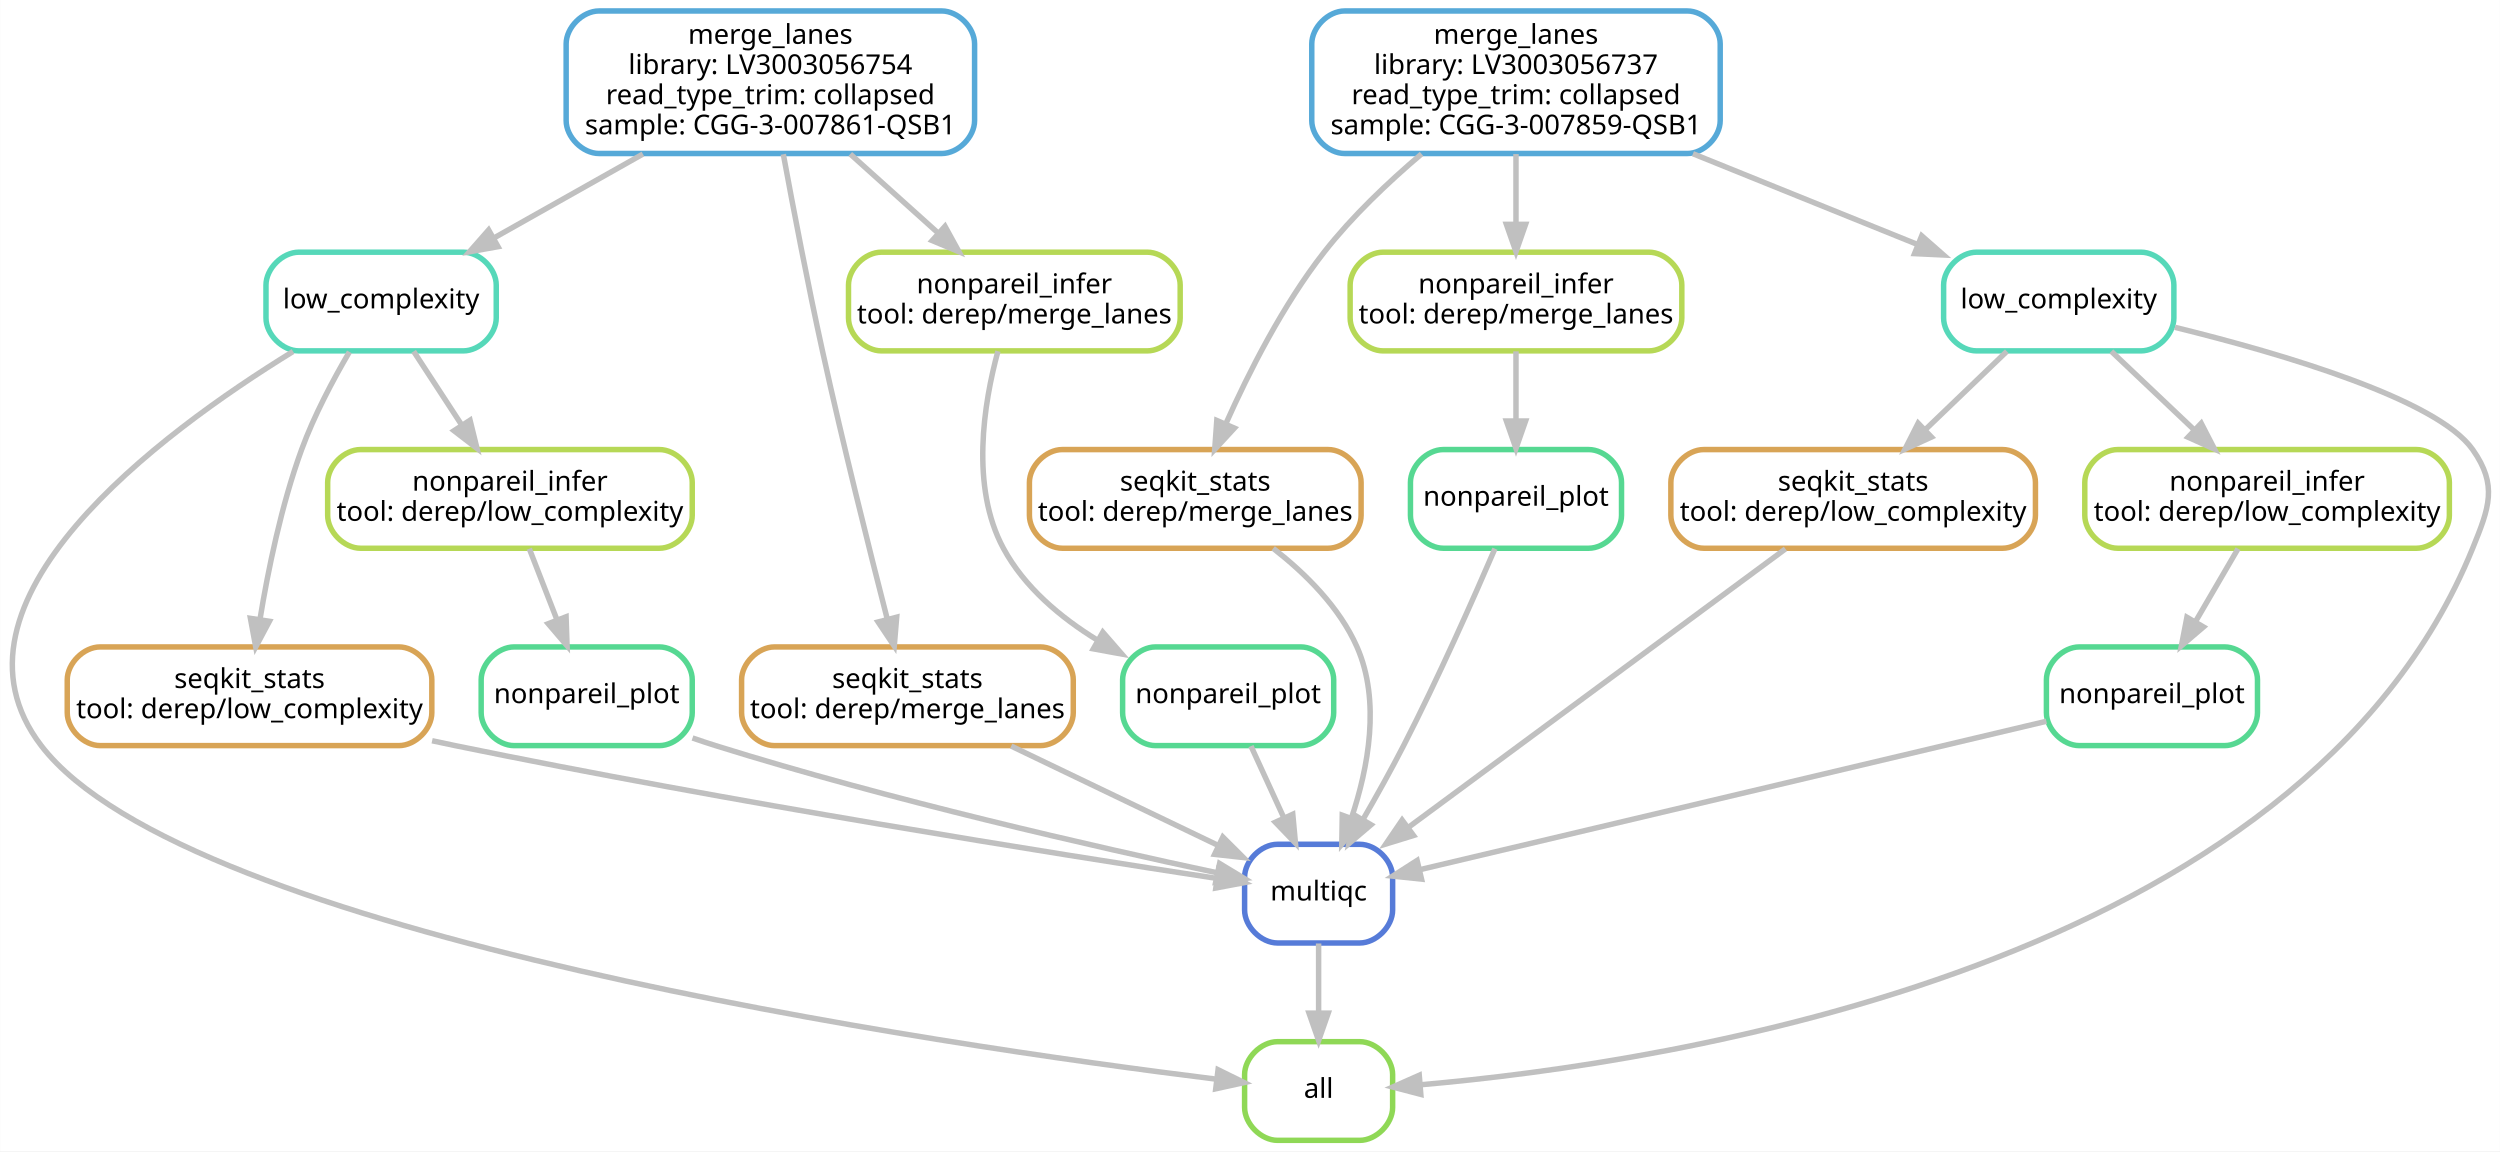
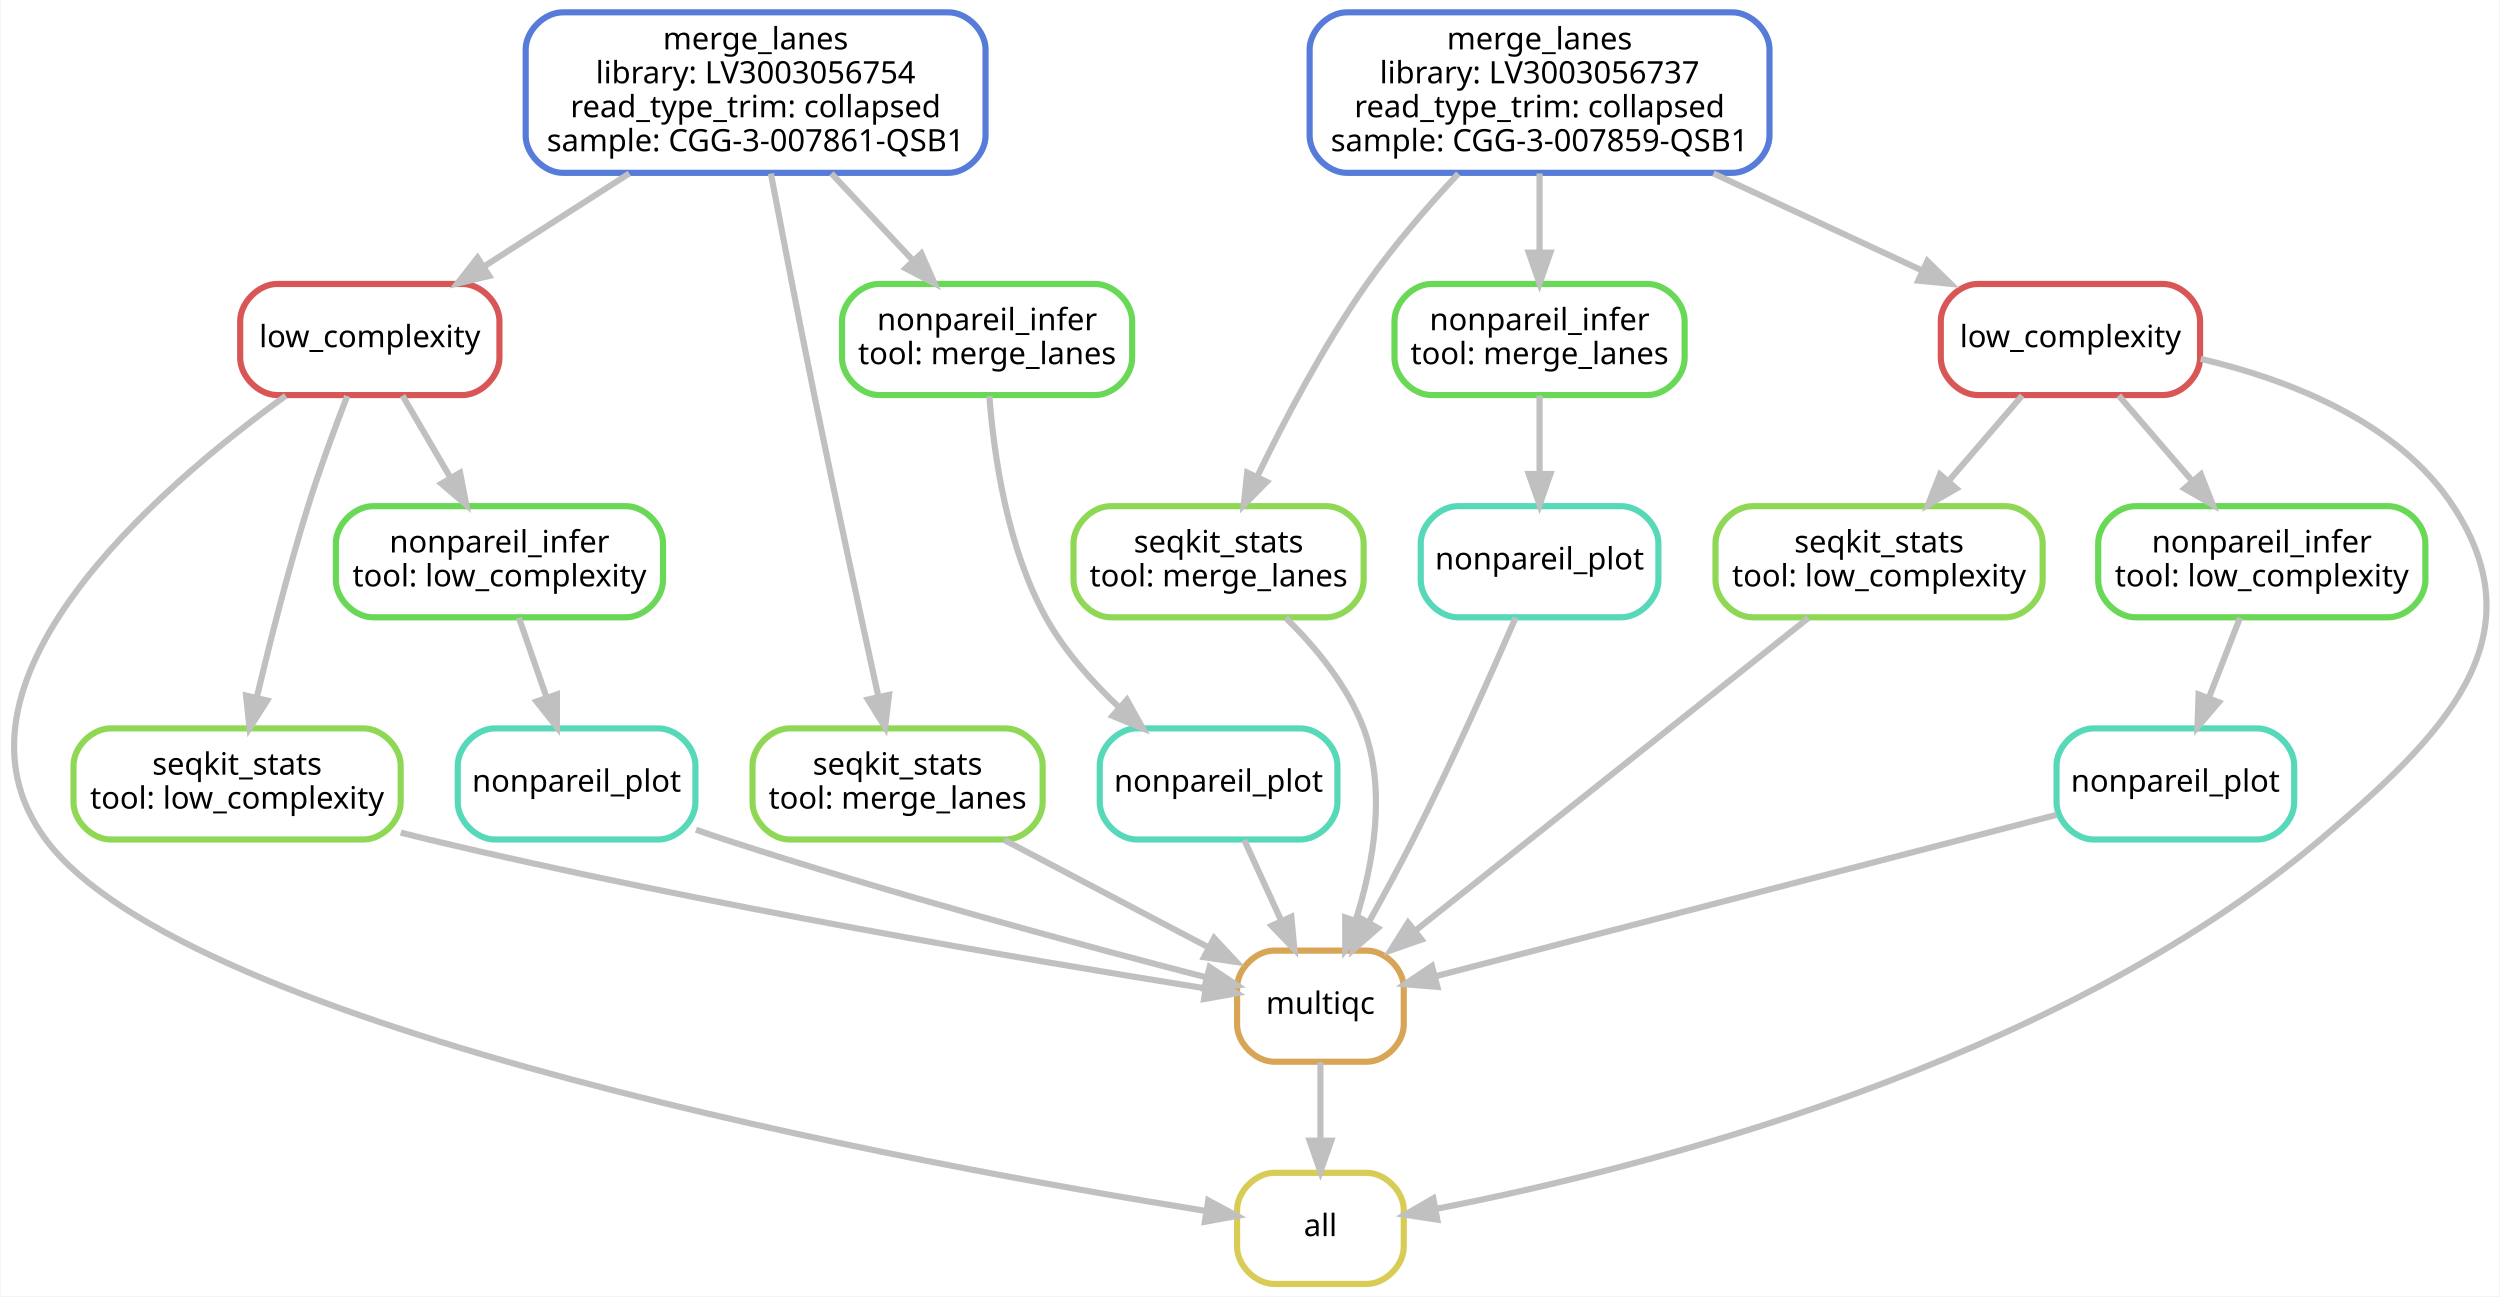
- <svg xmlns="http://www.w3.org/2000/svg" width="912pt" height="420pt" viewBox="0.00 0.00 911.89 420.00">
+ <svg xmlns="http://www.w3.org/2000/svg" width="810pt" height="420pt" viewBox="0.00 0.00 809.57 420.00">
  <g id="graph0" class="graph" transform="scale(1 1) rotate(0) translate(4 416)">
-     <polygon fill="#ffffff" stroke="transparent" points="-4,4 -4,-416 907.887,-416 907.887,4 -4,4" />
+     <polygon fill="#ffffff" stroke="transparent" points="-4,4 -4,-416 805.569,-416 805.569,4 -4,4" />
    <g id="node1" class="node">
-       <path fill="none" stroke="#8fd856" stroke-width="2" d="M491.975,-36C491.975,-36 461.975,-36 461.975,-36 455.975,-36 449.975,-30 449.975,-24 449.975,-24 449.975,-12 449.975,-12 449.975,-6 455.975,0 461.975,0 461.975,0 491.975,0 491.975,0 497.975,0 503.975,-6 503.975,-12 503.975,-12 503.975,-24 503.975,-24 503.975,-30 497.975,-36 491.975,-36" />
-       <text text-anchor="middle" x="476.975" y="-15.5" font-family="sans" font-size="10.00" fill="#000000">all</text>
+       <path fill="none" stroke="#d8cb56" stroke-width="2" d="M438.604,-36C438.604,-36 408.604,-36 408.604,-36 402.604,-36 396.604,-30 396.604,-24 396.604,-24 396.604,-12 396.604,-12 396.604,-6 402.604,0 408.604,0 408.604,0 438.604,0 438.604,0 444.604,0 450.604,-6 450.604,-12 450.604,-12 450.604,-24 450.604,-24 450.604,-30 444.604,-36 438.604,-36" />
+       <text text-anchor="middle" x="423.604" y="-15.5" font-family="sans" font-size="10.00" fill="#000000">all</text>
    </g>
    <g id="node2" class="node">
-       <path fill="none" stroke="#567bd8" stroke-width="2" d="M491.975,-108C491.975,-108 461.975,-108 461.975,-108 455.975,-108 449.975,-102 449.975,-96 449.975,-96 449.975,-84 449.975,-84 449.975,-78 455.975,-72 461.975,-72 461.975,-72 491.975,-72 491.975,-72 497.975,-72 503.975,-78 503.975,-84 503.975,-84 503.975,-96 503.975,-96 503.975,-102 497.975,-108 491.975,-108" />
-       <text text-anchor="middle" x="476.975" y="-87.5" font-family="sans" font-size="10.00" fill="#000000">multiqc</text>
+       <path fill="none" stroke="#d8a456" stroke-width="2" d="M438.604,-108C438.604,-108 408.604,-108 408.604,-108 402.604,-108 396.604,-102 396.604,-96 396.604,-96 396.604,-84 396.604,-84 396.604,-78 402.604,-72 408.604,-72 408.604,-72 438.604,-72 438.604,-72 444.604,-72 450.604,-78 450.604,-84 450.604,-84 450.604,-96 450.604,-96 450.604,-102 444.604,-108 438.604,-108" />
+       <text text-anchor="middle" x="423.604" y="-87.5" font-family="sans" font-size="10.00" fill="#000000">multiqc</text>
    </g>
    <g id="edge1" class="edge">
-       <path fill="none" stroke="#c0c0c0" stroke-width="2" d="M476.975,-71.831C476.975,-64.131 476.975,-54.974 476.975,-46.417" />
-       <polygon fill="#c0c0c0" stroke="#c0c0c0" stroke-width="2" points="480.475,-46.413 476.975,-36.413 473.475,-46.413 480.475,-46.413" />
+       <path fill="none" stroke="#c0c0c0" stroke-width="2" d="M423.604,-71.831C423.604,-64.131 423.604,-54.974 423.604,-46.417" />
+       <polygon fill="#c0c0c0" stroke="#c0c0c0" stroke-width="2" points="427.104,-46.413 423.604,-36.413 420.104,-46.413 427.104,-46.413" />
    </g>
    <g id="node3" class="node">
-       <path fill="none" stroke="#d8a456" stroke-width="2" d="M375.475,-180C375.475,-180 278.475,-180 278.475,-180 272.475,-180 266.475,-174 266.475,-168 266.475,-168 266.475,-156 266.475,-156 266.475,-150 272.475,-144 278.475,-144 278.475,-144 375.475,-144 375.475,-144 381.475,-144 387.475,-150 387.475,-156 387.475,-156 387.475,-168 387.475,-168 387.475,-174 381.475,-180 375.475,-180" />
-       <text text-anchor="middle" x="326.975" y="-165" font-family="sans" font-size="10.00" fill="#000000">seqkit_stats</text>
-       <text text-anchor="middle" x="326.975" y="-154" font-family="sans" font-size="10.00" fill="#000000">tool: derep/merge_lanes</text>
+       <path fill="none" stroke="#8fd856" stroke-width="2" d="M321.604,-180C321.604,-180 251.604,-180 251.604,-180 245.604,-180 239.604,-174 239.604,-168 239.604,-168 239.604,-156 239.604,-156 239.604,-150 245.604,-144 251.604,-144 251.604,-144 321.604,-144 321.604,-144 327.604,-144 333.604,-150 333.604,-156 333.604,-156 333.604,-168 333.604,-168 333.604,-174 327.604,-180 321.604,-180" />
+       <text text-anchor="middle" x="286.604" y="-165" font-family="sans" font-size="10.00" fill="#000000">seqkit_stats</text>
+       <text text-anchor="middle" x="286.604" y="-154" font-family="sans" font-size="10.00" fill="#000000">tool: merge_lanes</text>
    </g>
    <g id="edge4" class="edge">
-       <path fill="none" stroke="#c0c0c0" stroke-width="2" d="M364.826,-143.831C388.015,-132.701 417.543,-118.527 440.479,-107.518" />
-       <polygon fill="#c0c0c0" stroke="#c0c0c0" stroke-width="2" points="442.049,-110.647 449.55,-103.164 439.02,-104.336 442.049,-110.647" />
+       <path fill="none" stroke="#c0c0c0" stroke-width="2" d="M321.175,-143.831C341.384,-133.21 366.865,-119.819 387.357,-109.05" />
+       <polygon fill="#c0c0c0" stroke="#c0c0c0" stroke-width="2" points="389.16,-112.056 396.384,-104.306 385.903,-105.86 389.16,-112.056" />
    </g>
    <g id="node4" class="node">
-       <path fill="none" stroke="#56a9d8" stroke-width="2" d="M339.475,-412C339.475,-412 214.475,-412 214.475,-412 208.475,-412 202.475,-406 202.475,-400 202.475,-400 202.475,-372 202.475,-372 202.475,-366 208.475,-360 214.475,-360 214.475,-360 339.475,-360 339.475,-360 345.475,-360 351.475,-366 351.475,-372 351.475,-372 351.475,-400 351.475,-400 351.475,-406 345.475,-412 339.475,-412" />
-       <text text-anchor="middle" x="276.975" y="-400" font-family="sans" font-size="10.00" fill="#000000">merge_lanes</text>
-       <text text-anchor="middle" x="276.975" y="-389" font-family="sans" font-size="10.00" fill="#000000">library: LV3003056754</text>
-       <text text-anchor="middle" x="276.975" y="-378" font-family="sans" font-size="10.00" fill="#000000">read_type_trim: collapsed</text>
-       <text text-anchor="middle" x="276.975" y="-367" font-family="sans" font-size="10.00" fill="#000000">sample: CGG-3-007861-QSB1</text>
+       <path fill="none" stroke="#567bd8" stroke-width="2" d="M303.104,-412C303.104,-412 178.104,-412 178.104,-412 172.104,-412 166.104,-406 166.104,-400 166.104,-400 166.104,-372 166.104,-372 166.104,-366 172.104,-360 178.104,-360 178.104,-360 303.104,-360 303.104,-360 309.104,-360 315.104,-366 315.104,-372 315.104,-372 315.104,-400 315.104,-400 315.104,-406 309.104,-412 303.104,-412" />
+       <text text-anchor="middle" x="240.604" y="-400" font-family="sans" font-size="10.00" fill="#000000">merge_lanes</text>
+       <text text-anchor="middle" x="240.604" y="-389" font-family="sans" font-size="10.00" fill="#000000">library: LV3003056754</text>
+       <text text-anchor="middle" x="240.604" y="-378" font-family="sans" font-size="10.00" fill="#000000">read_type_trim: collapsed</text>
+       <text text-anchor="middle" x="240.604" y="-367" font-family="sans" font-size="10.00" fill="#000000">sample: CGG-3-007861-QSB1</text>
    </g>
    <g id="edge12" class="edge">
-       <path fill="none" stroke="#c0c0c0" stroke-width="2" d="M281.702,-359.722C285.349,-339.947 290.654,-312.205 295.975,-288 303.413,-254.159 313.104,-215.499 319.655,-190.027" />
-       <polygon fill="#c0c0c0" stroke="#c0c0c0" stroke-width="2" points="323.056,-190.854 322.17,-180.296 316.279,-189.102 323.056,-190.854" />
+       <path fill="none" stroke="#c0c0c0" stroke-width="2" d="M245.545,-359.767C249.301,-340.015 254.649,-312.283 259.604,-288 266.453,-254.435 274.769,-215.944 280.346,-190.428" />
+       <polygon fill="#c0c0c0" stroke="#c0c0c0" stroke-width="2" points="283.835,-190.857 282.556,-180.339 276.997,-189.359 283.835,-190.857" />
+     </g>
+     <g id="node8" class="node">
+       <path fill="none" stroke="#68d856" stroke-width="2" d="M350.604,-324C350.604,-324 280.604,-324 280.604,-324 274.604,-324 268.604,-318 268.604,-312 268.604,-312 268.604,-300 268.604,-300 268.604,-294 274.604,-288 280.604,-288 280.604,-288 350.604,-288 350.604,-288 356.604,-288 362.604,-294 362.604,-300 362.604,-300 362.604,-312 362.604,-312 362.604,-318 356.604,-324 350.604,-324" />
+       <text text-anchor="middle" x="315.604" y="-309" font-family="sans" font-size="10.00" fill="#000000">nonpareil_infer</text>
+       <text text-anchor="middle" x="315.604" y="-298" font-family="sans" font-size="10.00" fill="#000000">tool: merge_lanes</text>
+     </g>
+     <g id="edge15" class="edge">
+       <path fill="none" stroke="#c0c0c0" stroke-width="2" d="M265.162,-359.805C273.62,-350.782 283.081,-340.692 291.503,-331.708" />
+       <polygon fill="#c0c0c0" stroke="#c0c0c0" stroke-width="2" points="294.299,-333.842 298.585,-324.153 289.192,-329.055 294.299,-333.842" />
+     </g>
+     <g id="node14" class="node">
+       <path fill="none" stroke="#d85656" stroke-width="2" d="M145.604,-324C145.604,-324 85.604,-324 85.604,-324 79.604,-324 73.604,-318 73.604,-312 73.604,-312 73.604,-300 73.604,-300 73.604,-294 79.604,-288 85.604,-288 85.604,-288 145.604,-288 145.604,-288 151.604,-288 157.604,-294 157.604,-300 157.604,-300 157.604,-312 157.604,-312 157.604,-318 151.604,-324 145.604,-324" />
+       <text text-anchor="middle" x="115.604" y="-303.5" font-family="sans" font-size="10.00" fill="#000000">low_complexity</text>
+     </g>
+     <g id="edge21" class="edge">
+       <path fill="none" stroke="#c0c0c0" stroke-width="2" d="M199.674,-359.805C184.437,-350.053 167.25,-339.054 152.406,-329.553" />
+       <polygon fill="#c0c0c0" stroke="#c0c0c0" stroke-width="2" points="154.278,-326.596 143.968,-324.153 150.504,-332.492 154.278,-326.596" />
+     </g>
+     <g id="node5" class="node">
+       <path fill="none" stroke="#8fd856" stroke-width="2" d="M425.604,-252C425.604,-252 355.604,-252 355.604,-252 349.604,-252 343.604,-246 343.604,-240 343.604,-240 343.604,-228 343.604,-228 343.604,-222 349.604,-216 355.604,-216 355.604,-216 425.604,-216 425.604,-216 431.604,-216 437.604,-222 437.604,-228 437.604,-228 437.604,-240 437.604,-240 437.604,-246 431.604,-252 425.604,-252" />
+       <text text-anchor="middle" x="390.604" y="-237" font-family="sans" font-size="10.00" fill="#000000">seqkit_stats</text>
+       <text text-anchor="middle" x="390.604" y="-226" font-family="sans" font-size="10.00" fill="#000000">tool: merge_lanes</text>
+     </g>
+     <g id="edge5" class="edge">
+       <path fill="none" stroke="#c0c0c0" stroke-width="2" d="M412.371,-215.816C422.076,-206.282 432.464,-193.736 437.604,-180 445.098,-159.975 440.77,-135.996 435.018,-117.826" />
+       <polygon fill="#c0c0c0" stroke="#c0c0c0" stroke-width="2" points="438.236,-116.426 431.643,-108.133 431.625,-118.727 438.236,-116.426" />
+     </g>
+     <g id="node6" class="node">
+       <path fill="none" stroke="#567bd8" stroke-width="2" d="M557.104,-412C557.104,-412 432.104,-412 432.104,-412 426.104,-412 420.104,-406 420.104,-400 420.104,-400 420.104,-372 420.104,-372 420.104,-366 426.104,-360 432.104,-360 432.104,-360 557.104,-360 557.104,-360 563.104,-360 569.104,-366 569.104,-372 569.104,-372 569.104,-400 569.104,-400 569.104,-406 563.104,-412 557.104,-412" />
+       <text text-anchor="middle" x="494.604" y="-400" font-family="sans" font-size="10.00" fill="#000000">merge_lanes</text>
+       <text text-anchor="middle" x="494.604" y="-389" font-family="sans" font-size="10.00" fill="#000000">library: LV3003056737</text>
+       <text text-anchor="middle" x="494.604" y="-378" font-family="sans" font-size="10.00" fill="#000000">read_type_trim: collapsed</text>
+       <text text-anchor="middle" x="494.604" y="-367" font-family="sans" font-size="10.00" fill="#000000">sample: CGG-3-007859-QSB1</text>
+     </g>
+     <g id="edge13" class="edge">
+       <path fill="none" stroke="#c0c0c0" stroke-width="2" d="M468.274,-359.743C458.351,-349.133 447.357,-336.463 438.604,-324 424.714,-304.223 411.993,-279.955 403.141,-261.604" />
+       <polygon fill="#c0c0c0" stroke="#c0c0c0" stroke-width="2" points="406.2,-259.886 398.759,-252.344 399.873,-262.88 406.2,-259.886" />
    </g>
    <g id="node10" class="node">
-       <path fill="none" stroke="#b6d856" stroke-width="2" d="M414.475,-324C414.475,-324 317.475,-324 317.475,-324 311.475,-324 305.475,-318 305.475,-312 305.475,-312 305.475,-300 305.475,-300 305.475,-294 311.475,-288 317.475,-288 317.475,-288 414.475,-288 414.475,-288 420.475,-288 426.475,-294 426.475,-300 426.475,-300 426.475,-312 426.475,-312 426.475,-318 420.475,-324 414.475,-324" />
-       <text text-anchor="middle" x="365.975" y="-309" font-family="sans" font-size="10.00" fill="#000000">nonpareil_infer</text>
-       <text text-anchor="middle" x="365.975" y="-298" font-family="sans" font-size="10.00" fill="#000000">tool: derep/merge_lanes</text>
+       <path fill="none" stroke="#68d856" stroke-width="2" d="M529.604,-324C529.604,-324 459.604,-324 459.604,-324 453.604,-324 447.604,-318 447.604,-312 447.604,-312 447.604,-300 447.604,-300 447.604,-294 453.604,-288 459.604,-288 459.604,-288 529.604,-288 529.604,-288 535.604,-288 541.604,-294 541.604,-300 541.604,-300 541.604,-312 541.604,-312 541.604,-318 535.604,-324 529.604,-324" />
+       <text text-anchor="middle" x="494.604" y="-309" font-family="sans" font-size="10.00" fill="#000000">nonpareil_infer</text>
+       <text text-anchor="middle" x="494.604" y="-298" font-family="sans" font-size="10.00" fill="#000000">tool: merge_lanes</text>
    </g>
    <g id="edge17" class="edge">
-       <path fill="none" stroke="#c0c0c0" stroke-width="2" d="M306.117,-359.805C316.459,-350.509 328.062,-340.079 338.279,-330.894" />
-       <polygon fill="#c0c0c0" stroke="#c0c0c0" stroke-width="2" points="340.682,-333.441 345.779,-324.153 336.002,-328.235 340.682,-333.441" />
-     </g>
-     <g id="node14" class="node">
-       <path fill="none" stroke="#56d8b9" stroke-width="2" d="M164.975,-324C164.975,-324 104.975,-324 104.975,-324 98.975,-324 92.975,-318 92.975,-312 92.975,-312 92.975,-300 92.975,-300 92.975,-294 98.975,-288 104.975,-288 104.975,-288 164.975,-288 164.975,-288 170.975,-288 176.975,-294 176.975,-300 176.975,-300 176.975,-312 176.975,-312 176.975,-318 170.975,-324 164.975,-324" />
-       <text text-anchor="middle" x="134.975" y="-303.5" font-family="sans" font-size="10.00" fill="#000000">low_complexity</text>
-     </g>
-     <g id="edge21" class="edge">
-       <path fill="none" stroke="#c0c0c0" stroke-width="2" d="M230.478,-359.805C213.007,-349.962 193.28,-338.848 176.309,-329.287" />
-       <polygon fill="#c0c0c0" stroke="#c0c0c0" stroke-width="2" points="177.627,-326.012 167.197,-324.153 174.191,-332.111 177.627,-326.012" />
-     </g>
-     <g id="node5" class="node">
-       <path fill="none" stroke="#d8a456" stroke-width="2" d="M480.475,-252C480.475,-252 383.475,-252 383.475,-252 377.475,-252 371.475,-246 371.475,-240 371.475,-240 371.475,-228 371.475,-228 371.475,-222 377.475,-216 383.475,-216 383.475,-216 480.475,-216 480.475,-216 486.475,-216 492.475,-222 492.475,-228 492.475,-228 492.475,-240 492.475,-240 492.475,-246 486.475,-252 480.475,-252" />
-       <text text-anchor="middle" x="431.975" y="-237" font-family="sans" font-size="10.00" fill="#000000">seqkit_stats</text>
-       <text text-anchor="middle" x="431.975" y="-226" font-family="sans" font-size="10.00" fill="#000000">tool: derep/merge_lanes</text>
-     </g>
-     <g id="edge5" class="edge">
-       <path fill="none" stroke="#c0c0c0" stroke-width="2" d="M460.407,-215.96C472.197,-206.78 484.595,-194.487 490.975,-180 499.685,-160.219 495.103,-135.904 488.94,-117.535" />
-       <polygon fill="#c0c0c0" stroke="#c0c0c0" stroke-width="2" points="492.171,-116.181 485.427,-108.009 485.603,-118.603 492.171,-116.181" />
-     </g>
-     <g id="node6" class="node">
-       <path fill="none" stroke="#56a9d8" stroke-width="2" d="M611.475,-412C611.475,-412 486.475,-412 486.475,-412 480.475,-412 474.475,-406 474.475,-400 474.475,-400 474.475,-372 474.475,-372 474.475,-366 480.475,-360 486.475,-360 486.475,-360 611.475,-360 611.475,-360 617.475,-360 623.475,-366 623.475,-372 623.475,-372 623.475,-400 623.475,-400 623.475,-406 617.475,-412 611.475,-412" />
-       <text text-anchor="middle" x="548.975" y="-400" font-family="sans" font-size="10.00" fill="#000000">merge_lanes</text>
-       <text text-anchor="middle" x="548.975" y="-389" font-family="sans" font-size="10.00" fill="#000000">library: LV3003056737</text>
-       <text text-anchor="middle" x="548.975" y="-378" font-family="sans" font-size="10.00" fill="#000000">read_type_trim: collapsed</text>
-       <text text-anchor="middle" x="548.975" y="-367" font-family="sans" font-size="10.00" fill="#000000">sample: CGG-3-007859-QSB1</text>
-     </g>
-     <g id="edge13" class="edge">
-       <path fill="none" stroke="#c0c0c0" stroke-width="2" d="M514.53,-359.846C502.359,-349.537 489.174,-337.045 478.975,-324 463.973,-304.813 451.474,-280.121 443.146,-261.455" />
-       <polygon fill="#c0c0c0" stroke="#c0c0c0" stroke-width="2" points="446.255,-259.827 439.069,-252.041 439.831,-262.609 446.255,-259.827" />
-     </g>
-     <g id="node8" class="node">
-       <path fill="none" stroke="#b6d856" stroke-width="2" d="M597.475,-324C597.475,-324 500.475,-324 500.475,-324 494.475,-324 488.475,-318 488.475,-312 488.475,-312 488.475,-300 488.475,-300 488.475,-294 494.475,-288 500.475,-288 500.475,-288 597.475,-288 597.475,-288 603.475,-288 609.475,-294 609.475,-300 609.475,-300 609.475,-312 609.475,-312 609.475,-318 603.475,-324 597.475,-324" />
-       <text text-anchor="middle" x="548.975" y="-309" font-family="sans" font-size="10.00" fill="#000000">nonpareil_infer</text>
-       <text text-anchor="middle" x="548.975" y="-298" font-family="sans" font-size="10.00" fill="#000000">tool: derep/merge_lanes</text>
-     </g>
-     <g id="edge15" class="edge">
-       <path fill="none" stroke="#c0c0c0" stroke-width="2" d="M548.975,-359.805C548.975,-351.603 548.975,-342.517 548.975,-334.184" />
-       <polygon fill="#c0c0c0" stroke="#c0c0c0" stroke-width="2" points="552.475,-334.153 548.975,-324.153 545.475,-334.153 552.475,-334.153" />
+       <path fill="none" stroke="#c0c0c0" stroke-width="2" d="M494.604,-359.805C494.604,-351.603 494.604,-342.517 494.604,-334.184" />
+       <polygon fill="#c0c0c0" stroke="#c0c0c0" stroke-width="2" points="498.104,-334.153 494.604,-324.153 491.104,-334.153 498.104,-334.153" />
    </g>
    <g id="node12" class="node">
-       <path fill="none" stroke="#56d8b9" stroke-width="2" d="M776.975,-324C776.975,-324 716.975,-324 716.975,-324 710.975,-324 704.975,-318 704.975,-312 704.975,-312 704.975,-300 704.975,-300 704.975,-294 710.975,-288 716.975,-288 716.975,-288 776.975,-288 776.975,-288 782.975,-288 788.975,-294 788.975,-300 788.975,-300 788.975,-312 788.975,-312 788.975,-318 782.975,-324 776.975,-324" />
-       <text text-anchor="middle" x="746.975" y="-303.5" font-family="sans" font-size="10.00" fill="#000000">low_complexity</text>
+       <path fill="none" stroke="#d85656" stroke-width="2" d="M696.604,-324C696.604,-324 636.604,-324 636.604,-324 630.604,-324 624.604,-318 624.604,-312 624.604,-312 624.604,-300 624.604,-300 624.604,-294 630.604,-288 636.604,-288 636.604,-288 696.604,-288 696.604,-288 702.604,-288 708.604,-294 708.604,-300 708.604,-300 708.604,-312 708.604,-312 708.604,-318 702.604,-324 696.604,-324" />
+       <text text-anchor="middle" x="666.604" y="-303.5" font-family="sans" font-size="10.00" fill="#000000">low_complexity</text>
    </g>
    <g id="edge19" class="edge">
-       <path fill="none" stroke="#c0c0c0" stroke-width="2" d="M613.533,-359.916C640.151,-349.161 670.564,-336.873 695.626,-326.747" />
-       <polygon fill="#c0c0c0" stroke="#c0c0c0" stroke-width="2" points="696.99,-329.971 704.951,-322.979 694.368,-323.48 696.99,-329.971" />
+       <path fill="none" stroke="#c0c0c0" stroke-width="2" d="M550.923,-359.805C572.857,-349.603 597.726,-338.036 618.77,-328.248" />
+       <polygon fill="#c0c0c0" stroke="#c0c0c0" stroke-width="2" points="620.249,-331.421 627.84,-324.03 617.296,-325.074 620.249,-331.421" />
    </g>
    <g id="node7" class="node">
-       <path fill="none" stroke="#56d892" stroke-width="2" d="M575.475,-252C575.475,-252 522.475,-252 522.475,-252 516.475,-252 510.475,-246 510.475,-240 510.475,-240 510.475,-228 510.475,-228 510.475,-222 516.475,-216 522.475,-216 522.475,-216 575.475,-216 575.475,-216 581.475,-216 587.475,-222 587.475,-228 587.475,-228 587.475,-240 587.475,-240 587.475,-246 581.475,-252 575.475,-252" />
-       <text text-anchor="middle" x="548.975" y="-231.5" font-family="sans" font-size="10.00" fill="#000000">nonpareil_plot</text>
+       <path fill="none" stroke="#56d8b9" stroke-width="2" d="M417.104,-180C417.104,-180 364.104,-180 364.104,-180 358.104,-180 352.104,-174 352.104,-168 352.104,-168 352.104,-156 352.104,-156 352.104,-150 358.104,-144 364.104,-144 364.104,-144 417.104,-144 417.104,-144 423.104,-144 429.104,-150 429.104,-156 429.104,-156 429.104,-168 429.104,-168 429.104,-174 423.104,-180 417.104,-180" />
+       <text text-anchor="middle" x="390.604" y="-159.5" font-family="sans" font-size="10.00" fill="#000000">nonpareil_plot</text>
    </g>
    <g id="edge6" class="edge">
-       <path fill="none" stroke="#c0c0c0" stroke-width="2" d="M541.295,-215.834C533.4,-197.486 520.521,-168.439 507.975,-144 503.406,-135.101 498.09,-125.581 493.164,-117.05" />
-       <polygon fill="#c0c0c0" stroke="#c0c0c0" stroke-width="2" points="496.093,-115.126 488.025,-108.259 490.05,-118.658 496.093,-115.126" />
+       <path fill="none" stroke="#c0c0c0" stroke-width="2" d="M398.931,-143.831C402.577,-135.877 406.935,-126.369 410.967,-117.572" />
+       <polygon fill="#c0c0c0" stroke="#c0c0c0" stroke-width="2" points="414.18,-118.962 415.165,-108.413 407.816,-116.046 414.18,-118.962" />
    </g>
    <g id="edge14" class="edge">
-       <path fill="none" stroke="#c0c0c0" stroke-width="2" d="M548.975,-287.831C548.975,-280.131 548.975,-270.974 548.975,-262.417" />
-       <polygon fill="#c0c0c0" stroke="#c0c0c0" stroke-width="2" points="552.475,-262.413 548.975,-252.413 545.475,-262.413 552.475,-262.413" />
+       <path fill="none" stroke="#c0c0c0" stroke-width="2" d="M316.338,-287.662C317.79,-268.66 322.069,-238.631 334.604,-216 340.637,-205.108 349.587,-195.058 358.57,-186.656" />
+       <polygon fill="#c0c0c0" stroke="#c0c0c0" stroke-width="2" points="360.908,-189.261 366.061,-180.004 356.26,-184.027 360.908,-189.261" />
    </g>
    <g id="node9" class="node">
-       <path fill="none" stroke="#56d892" stroke-width="2" d="M470.475,-180C470.475,-180 417.475,-180 417.475,-180 411.475,-180 405.475,-174 405.475,-168 405.475,-168 405.475,-156 405.475,-156 405.475,-150 411.475,-144 417.475,-144 417.475,-144 470.475,-144 470.475,-144 476.475,-144 482.475,-150 482.475,-156 482.475,-156 482.475,-168 482.475,-168 482.475,-174 476.475,-180 470.475,-180" />
-       <text text-anchor="middle" x="443.975" y="-159.5" font-family="sans" font-size="10.00" fill="#000000">nonpareil_plot</text>
+       <path fill="none" stroke="#56d8b9" stroke-width="2" d="M521.104,-252C521.104,-252 468.104,-252 468.104,-252 462.104,-252 456.104,-246 456.104,-240 456.104,-240 456.104,-228 456.104,-228 456.104,-222 462.104,-216 468.104,-216 468.104,-216 521.104,-216 521.104,-216 527.104,-216 533.104,-222 533.104,-228 533.104,-228 533.104,-240 533.104,-240 533.104,-246 527.104,-252 521.104,-252" />
+       <text text-anchor="middle" x="494.604" y="-231.5" font-family="sans" font-size="10.00" fill="#000000">nonpareil_plot</text>
    </g>
    <g id="edge7" class="edge">
-       <path fill="none" stroke="#c0c0c0" stroke-width="2" d="M452.302,-143.831C455.948,-135.877 460.305,-126.369 464.337,-117.572" />
-       <polygon fill="#c0c0c0" stroke="#c0c0c0" stroke-width="2" points="467.55,-118.962 468.535,-108.413 461.187,-116.046 467.55,-118.962" />
+       <path fill="none" stroke="#c0c0c0" stroke-width="2" d="M486.852,-215.871C478.901,-197.551 465.979,-168.527 453.604,-144 449.134,-135.14 443.976,-125.63 439.211,-117.098" />
+       <polygon fill="#c0c0c0" stroke="#c0c0c0" stroke-width="2" points="442.209,-115.289 434.246,-108.299 436.113,-118.729 442.209,-115.289" />
    </g>
    <g id="edge16" class="edge">
-       <path fill="none" stroke="#c0c0c0" stroke-width="2" d="M359.987,-287.883C354.81,-268.793 349.882,-238.443 361.975,-216 369.602,-201.844 382.743,-190.788 396.298,-182.47" />
-       <polygon fill="#c0c0c0" stroke="#c0c0c0" stroke-width="2" points="398.255,-185.384 405.212,-177.394 394.791,-179.301 398.255,-185.384" />
+       <path fill="none" stroke="#c0c0c0" stroke-width="2" d="M494.604,-287.831C494.604,-280.131 494.604,-270.974 494.604,-262.417" />
+       <polygon fill="#c0c0c0" stroke="#c0c0c0" stroke-width="2" points="498.104,-262.413 494.604,-252.413 491.104,-262.413 498.104,-262.413" />
    </g>
    <g id="node11" class="node">
-       <path fill="none" stroke="#d8a456" stroke-width="2" d="M726.475,-252C726.475,-252 617.475,-252 617.475,-252 611.475,-252 605.475,-246 605.475,-240 605.475,-240 605.475,-228 605.475,-228 605.475,-222 611.475,-216 617.475,-216 617.475,-216 726.475,-216 726.475,-216 732.475,-216 738.475,-222 738.475,-228 738.475,-228 738.475,-240 738.475,-240 738.475,-246 732.475,-252 726.475,-252" />
-       <text text-anchor="middle" x="671.975" y="-237" font-family="sans" font-size="10.00" fill="#000000">seqkit_stats</text>
-       <text text-anchor="middle" x="671.975" y="-226" font-family="sans" font-size="10.00" fill="#000000">tool: derep/low_complexity</text>
+       <path fill="none" stroke="#8fd856" stroke-width="2" d="M645.604,-252C645.604,-252 563.604,-252 563.604,-252 557.604,-252 551.604,-246 551.604,-240 551.604,-240 551.604,-228 551.604,-228 551.604,-222 557.604,-216 563.604,-216 563.604,-216 645.604,-216 645.604,-216 651.604,-216 657.604,-222 657.604,-228 657.604,-228 657.604,-240 657.604,-240 657.604,-246 651.604,-252 645.604,-252" />
+       <text text-anchor="middle" x="604.604" y="-237" font-family="sans" font-size="10.00" fill="#000000">seqkit_stats</text>
+       <text text-anchor="middle" x="604.604" y="-226" font-family="sans" font-size="10.00" fill="#000000">tool: low_complexity</text>
    </g>
    <g id="edge8" class="edge">
-       <path fill="none" stroke="#c0c0c0" stroke-width="2" d="M647.278,-215.762C612.406,-190.011 548.667,-142.942 509.832,-114.264" />
-       <polygon fill="#c0c0c0" stroke="#c0c0c0" stroke-width="2" points="511.594,-111.215 501.471,-108.09 507.436,-116.846 511.594,-111.215" />
+       <path fill="none" stroke="#c0c0c0" stroke-width="2" d="M581.68,-215.762C549.448,-190.119 490.646,-143.337 454.558,-114.626" />
+       <polygon fill="#c0c0c0" stroke="#c0c0c0" stroke-width="2" points="456.346,-111.576 446.342,-108.09 451.988,-117.054 456.346,-111.576" />
    </g>
    <g id="edge2" class="edge">
-       <path fill="none" stroke="#c0c0c0" stroke-width="2" d="M789.341,-296.596C829.37,-286.75 885.148,-270.209 897.975,-252 907.189,-238.919 903.993,-230.825 897.975,-216 835.942,-63.206 605.08,-28.189 514.135,-20.273" />
-       <polygon fill="#c0c0c0" stroke="#c0c0c0" stroke-width="2" points="514.259,-16.771 504.009,-19.454 513.694,-23.749 514.259,-16.771" />
+       <path fill="none" stroke="#c0c0c0" stroke-width="2" d="M708.813,-299.722C737.192,-293.068 772.588,-279.496 790.604,-252 818.919,-208.786 787.064,-177.349 747.604,-144 660.709,-70.563 526.107,-36.958 461.173,-24.343" />
+       <polygon fill="#c0c0c0" stroke="#c0c0c0" stroke-width="2" points="461.471,-20.837 450.996,-22.428 460.176,-27.717 461.471,-20.837" />
    </g>
    <g id="edge18" class="edge">
-       <path fill="none" stroke="#c0c0c0" stroke-width="2" d="M728.049,-287.831C718.989,-279.134 707.994,-268.578 698.148,-259.127" />
-       <polygon fill="#c0c0c0" stroke="#c0c0c0" stroke-width="2" points="700.532,-256.563 690.894,-252.163 695.684,-261.613 700.532,-256.563" />
+       <path fill="none" stroke="#c0c0c0" stroke-width="2" d="M650.959,-287.831C643.745,-279.454 635.047,-269.353 627.144,-260.175" />
+       <polygon fill="#c0c0c0" stroke="#c0c0c0" stroke-width="2" points="629.637,-257.707 620.46,-252.413 624.333,-262.275 629.637,-257.707" />
    </g>
    <g id="node16" class="node">
-       <path fill="none" stroke="#b6d856" stroke-width="2" d="M877.475,-252C877.475,-252 768.475,-252 768.475,-252 762.475,-252 756.475,-246 756.475,-240 756.475,-240 756.475,-228 756.475,-228 756.475,-222 762.475,-216 768.475,-216 768.475,-216 877.475,-216 877.475,-216 883.475,-216 889.475,-222 889.475,-228 889.475,-228 889.475,-240 889.475,-240 889.475,-246 883.475,-252 877.475,-252" />
-       <text text-anchor="middle" x="822.975" y="-237" font-family="sans" font-size="10.00" fill="#000000">nonpareil_infer</text>
-       <text text-anchor="middle" x="822.975" y="-226" font-family="sans" font-size="10.00" fill="#000000">tool: derep/low_complexity</text>
+       <path fill="none" stroke="#68d856" stroke-width="2" d="M769.604,-252C769.604,-252 687.604,-252 687.604,-252 681.604,-252 675.604,-246 675.604,-240 675.604,-240 675.604,-228 675.604,-228 675.604,-222 681.604,-216 687.604,-216 687.604,-216 769.604,-216 769.604,-216 775.604,-216 781.604,-222 781.604,-228 781.604,-228 781.604,-240 781.604,-240 781.604,-246 775.604,-252 769.604,-252" />
+       <text text-anchor="middle" x="728.604" y="-237" font-family="sans" font-size="10.00" fill="#000000">nonpareil_infer</text>
+       <text text-anchor="middle" x="728.604" y="-226" font-family="sans" font-size="10.00" fill="#000000">tool: low_complexity</text>
    </g>
    <g id="edge23" class="edge">
-       <path fill="none" stroke="#c0c0c0" stroke-width="2" d="M766.153,-287.831C775.333,-279.134 786.475,-268.578 796.452,-259.127" />
-       <polygon fill="#c0c0c0" stroke="#c0c0c0" stroke-width="2" points="798.95,-261.581 803.803,-252.163 794.136,-256.5 798.95,-261.581" />
+       <path fill="none" stroke="#c0c0c0" stroke-width="2" d="M682.249,-287.831C689.463,-279.454 698.161,-269.353 706.064,-260.175" />
+       <polygon fill="#c0c0c0" stroke="#c0c0c0" stroke-width="2" points="708.875,-262.275 712.748,-252.413 703.571,-257.707 708.875,-262.275" />
    </g>
    <g id="node13" class="node">
-       <path fill="none" stroke="#d8a456" stroke-width="2" d="M141.475,-180C141.475,-180 32.475,-180 32.475,-180 26.475,-180 20.475,-174 20.475,-168 20.475,-168 20.475,-156 20.475,-156 20.475,-150 26.475,-144 32.475,-144 32.475,-144 141.475,-144 141.475,-144 147.475,-144 153.475,-150 153.475,-156 153.475,-156 153.475,-168 153.475,-168 153.475,-174 147.475,-180 141.475,-180" />
-       <text text-anchor="middle" x="86.975" y="-165" font-family="sans" font-size="10.00" fill="#000000">seqkit_stats</text>
-       <text text-anchor="middle" x="86.975" y="-154" font-family="sans" font-size="10.00" fill="#000000">tool: derep/low_complexity</text>
+       <path fill="none" stroke="#8fd856" stroke-width="2" d="M113.604,-180C113.604,-180 31.604,-180 31.604,-180 25.604,-180 19.604,-174 19.604,-168 19.604,-168 19.604,-156 19.604,-156 19.604,-150 25.604,-144 31.604,-144 31.604,-144 113.604,-144 113.604,-144 119.604,-144 125.604,-150 125.604,-156 125.604,-156 125.604,-168 125.604,-168 125.604,-174 119.604,-180 113.604,-180" />
+       <text text-anchor="middle" x="72.604" y="-165" font-family="sans" font-size="10.00" fill="#000000">seqkit_stats</text>
+       <text text-anchor="middle" x="72.604" y="-154" font-family="sans" font-size="10.00" fill="#000000">tool: low_complexity</text>
    </g>
    <g id="edge9" class="edge">
-       <path fill="none" stroke="#c0c0c0" stroke-width="2" d="M153.58,-145.774C156.413,-145.16 159.22,-144.566 161.975,-144 261.954,-123.456 380.898,-104.554 439.928,-95.542" />
-       <polygon fill="#c0c0c0" stroke="#c0c0c0" stroke-width="2" points="440.534,-98.99 449.895,-94.027 439.483,-92.07 440.534,-98.99" />
+       <path fill="none" stroke="#c0c0c0" stroke-width="2" d="M125.613,-146.24C128.647,-145.454 131.66,-144.701 134.604,-144 224.169,-122.685 330.994,-104.598 386.292,-95.773" />
+       <polygon fill="#c0c0c0" stroke="#c0c0c0" stroke-width="2" points="386.995,-99.205 396.324,-94.183 385.899,-92.291 386.995,-99.205" />
    </g>
    <g id="edge3" class="edge">
-       <path fill="none" stroke="#c0c0c0" stroke-width="2" d="M102.855,-287.778C54.085,-257.793 -28.962,-196.17 10.975,-144 63.99,-74.746 338.83,-34.815 439.753,-22.304" />
-       <polygon fill="#c0c0c0" stroke="#c0c0c0" stroke-width="2" points="440.295,-25.764 449.797,-21.079 439.447,-18.816 440.295,-25.764" />
+       <path fill="none" stroke="#c0c0c0" stroke-width="2" d="M88.365,-287.771C46.135,-257.256 -26.592,-194.236 10.604,-144 56.349,-82.218 293.88,-38.557 386.535,-23.636" />
+       <polygon fill="#c0c0c0" stroke="#c0c0c0" stroke-width="2" points="387.256,-27.066 396.583,-22.04 386.158,-20.152 387.256,-27.066" />
    </g>
    <g id="edge20" class="edge">
-       <path fill="none" stroke="#c0c0c0" stroke-width="2" d="M123.409,-287.62C117.45,-277.45 110.505,-264.393 105.975,-252 98.596,-231.814 93.724,-207.977 90.763,-189.908" />
-       <polygon fill="#c0c0c0" stroke="#c0c0c0" stroke-width="2" points="94.219,-189.356 89.236,-180.007 87.301,-190.424 94.219,-189.356" />
+       <path fill="none" stroke="#c0c0c0" stroke-width="2" d="M108.272,-287.67C104.26,-277.294 99.356,-264.025 95.604,-252 89.179,-231.409 83.189,-207.767 78.934,-189.883" />
+       <polygon fill="#c0c0c0" stroke="#c0c0c0" stroke-width="2" points="82.328,-189.023 76.639,-180.085 75.512,-190.62 82.328,-189.023" />
    </g>
    <g id="node18" class="node">
-       <path fill="none" stroke="#b6d856" stroke-width="2" d="M236.475,-252C236.475,-252 127.475,-252 127.475,-252 121.475,-252 115.475,-246 115.475,-240 115.475,-240 115.475,-228 115.475,-228 115.475,-222 121.475,-216 127.475,-216 127.475,-216 236.475,-216 236.475,-216 242.475,-216 248.475,-222 248.475,-228 248.475,-228 248.475,-240 248.475,-240 248.475,-246 242.475,-252 236.475,-252" />
-       <text text-anchor="middle" x="181.975" y="-237" font-family="sans" font-size="10.00" fill="#000000">nonpareil_infer</text>
-       <text text-anchor="middle" x="181.975" y="-226" font-family="sans" font-size="10.00" fill="#000000">tool: derep/low_complexity</text>
+       <path fill="none" stroke="#68d856" stroke-width="2" d="M198.604,-252C198.604,-252 116.604,-252 116.604,-252 110.604,-252 104.604,-246 104.604,-240 104.604,-240 104.604,-228 104.604,-228 104.604,-222 110.604,-216 116.604,-216 116.604,-216 198.604,-216 198.604,-216 204.604,-216 210.604,-222 210.604,-228 210.604,-228 210.604,-240 210.604,-240 210.604,-246 204.604,-252 198.604,-252" />
+       <text text-anchor="middle" x="157.604" y="-237" font-family="sans" font-size="10.00" fill="#000000">nonpareil_infer</text>
+       <text text-anchor="middle" x="157.604" y="-226" font-family="sans" font-size="10.00" fill="#000000">tool: low_complexity</text>
    </g>
    <g id="edge25" class="edge">
-       <path fill="none" stroke="#c0c0c0" stroke-width="2" d="M146.835,-287.831C152.138,-279.708 158.498,-269.964 164.342,-261.012" />
-       <polygon fill="#c0c0c0" stroke="#c0c0c0" stroke-width="2" points="167.419,-262.7 169.955,-252.413 161.558,-258.874 167.419,-262.7" />
+       <path fill="none" stroke="#c0c0c0" stroke-width="2" d="M126.202,-287.831C130.892,-279.793 136.507,-270.167 141.684,-261.292" />
+       <polygon fill="#c0c0c0" stroke="#c0c0c0" stroke-width="2" points="144.847,-262.815 146.863,-252.413 138.801,-259.288 144.847,-262.815" />
    </g>
    <g id="node15" class="node">
-       <path fill="none" stroke="#56d892" stroke-width="2" d="M807.475,-180C807.475,-180 754.475,-180 754.475,-180 748.475,-180 742.475,-174 742.475,-168 742.475,-168 742.475,-156 742.475,-156 742.475,-150 748.475,-144 754.475,-144 754.475,-144 807.475,-144 807.475,-144 813.475,-144 819.475,-150 819.475,-156 819.475,-156 819.475,-168 819.475,-168 819.475,-174 813.475,-180 807.475,-180" />
-       <text text-anchor="middle" x="780.975" y="-159.5" font-family="sans" font-size="10.00" fill="#000000">nonpareil_plot</text>
+       <path fill="none" stroke="#56d8b9" stroke-width="2" d="M727.104,-180C727.104,-180 674.104,-180 674.104,-180 668.104,-180 662.104,-174 662.104,-168 662.104,-168 662.104,-156 662.104,-156 662.104,-150 668.104,-144 674.104,-144 674.104,-144 727.104,-144 727.104,-144 733.104,-144 739.104,-150 739.104,-156 739.104,-156 739.104,-168 739.104,-168 739.104,-174 733.104,-180 727.104,-180" />
+       <text text-anchor="middle" x="700.604" y="-159.5" font-family="sans" font-size="10.00" fill="#000000">nonpareil_plot</text>
    </g>
    <g id="edge10" class="edge">
-       <path fill="none" stroke="#c0c0c0" stroke-width="2" d="M742.473,-152.881C683.541,-138.924 571.726,-112.441 513.81,-98.724" />
-       <polygon fill="#c0c0c0" stroke="#c0c0c0" stroke-width="2" points="514.521,-95.296 503.984,-96.397 512.908,-102.108 514.521,-95.296" />
+       <path fill="none" stroke="#c0c0c0" stroke-width="2" d="M662.088,-151.989C608.851,-138.151 513.41,-113.343 460.852,-99.682" />
+       <polygon fill="#c0c0c0" stroke="#c0c0c0" stroke-width="2" points="461.497,-96.233 450.938,-97.105 459.736,-103.008 461.497,-96.233" />
    </g>
    <g id="edge22" class="edge">
-       <path fill="none" stroke="#c0c0c0" stroke-width="2" d="M812.376,-215.831C807.687,-207.792 802.072,-198.167 796.895,-189.292" />
-       <polygon fill="#c0c0c0" stroke="#c0c0c0" stroke-width="2" points="799.778,-187.287 791.716,-180.413 793.731,-190.815 799.778,-187.287" />
+       <path fill="none" stroke="#c0c0c0" stroke-width="2" d="M721.538,-215.831C718.478,-207.962 714.826,-198.571 711.436,-189.853" />
+       <polygon fill="#c0c0c0" stroke="#c0c0c0" stroke-width="2" points="714.651,-188.465 707.765,-180.413 708.127,-191.002 714.651,-188.465" />
    </g>
    <g id="node17" class="node">
-       <path fill="none" stroke="#56d892" stroke-width="2" d="M236.475,-180C236.475,-180 183.475,-180 183.475,-180 177.475,-180 171.475,-174 171.475,-168 171.475,-168 171.475,-156 171.475,-156 171.475,-150 177.475,-144 183.475,-144 183.475,-144 236.475,-144 236.475,-144 242.475,-144 248.475,-150 248.475,-156 248.475,-156 248.475,-168 248.475,-168 248.475,-174 242.475,-180 236.475,-180" />
-       <text text-anchor="middle" x="209.975" y="-159.5" font-family="sans" font-size="10.00" fill="#000000">nonpareil_plot</text>
+       <path fill="none" stroke="#56d8b9" stroke-width="2" d="M209.104,-180C209.104,-180 156.104,-180 156.104,-180 150.104,-180 144.104,-174 144.104,-168 144.104,-168 144.104,-156 144.104,-156 144.104,-150 150.104,-144 156.104,-144 156.104,-144 209.104,-144 209.104,-144 215.104,-144 221.104,-150 221.104,-156 221.104,-156 221.104,-168 221.104,-168 221.104,-174 215.104,-180 209.104,-180" />
+       <text text-anchor="middle" x="182.604" y="-159.5" font-family="sans" font-size="10.00" fill="#000000">nonpareil_plot</text>
    </g>
    <g id="edge11" class="edge">
-       <path fill="none" stroke="#c0c0c0" stroke-width="2" d="M248.569,-146.78C251.399,-145.799 254.223,-144.861 256.975,-144 320.39,-124.159 395.926,-106.986 439.962,-97.602" />
-       <polygon fill="#c0c0c0" stroke="#c0c0c0" stroke-width="2" points="440.862,-100.989 449.923,-95.498 439.415,-94.141 440.862,-100.989" />
+       <path fill="none" stroke="#c0c0c0" stroke-width="2" d="M221.276,-147.172C224.42,-146.066 227.558,-144.995 230.604,-144 284.341,-126.442 347.612,-109.419 386.668,-99.325" />
+       <polygon fill="#c0c0c0" stroke="#c0c0c0" stroke-width="2" points="387.719,-102.668 396.534,-96.789 385.977,-95.889 387.719,-102.668" />
    </g>
    <g id="edge24" class="edge">
-       <path fill="none" stroke="#c0c0c0" stroke-width="2" d="M189.04,-215.831C192.101,-207.962 195.752,-198.571 199.143,-189.853" />
-       <polygon fill="#c0c0c0" stroke="#c0c0c0" stroke-width="2" points="202.451,-191.002 202.814,-180.413 195.927,-188.465 202.451,-191.002" />
+       <path fill="none" stroke="#c0c0c0" stroke-width="2" d="M163.912,-215.831C166.616,-208.046 169.836,-198.773 172.835,-190.135" />
+       <polygon fill="#c0c0c0" stroke="#c0c0c0" stroke-width="2" points="176.237,-191.008 176.21,-180.413 169.624,-188.712 176.237,-191.008" />
    </g>
  </g>
</svg>
